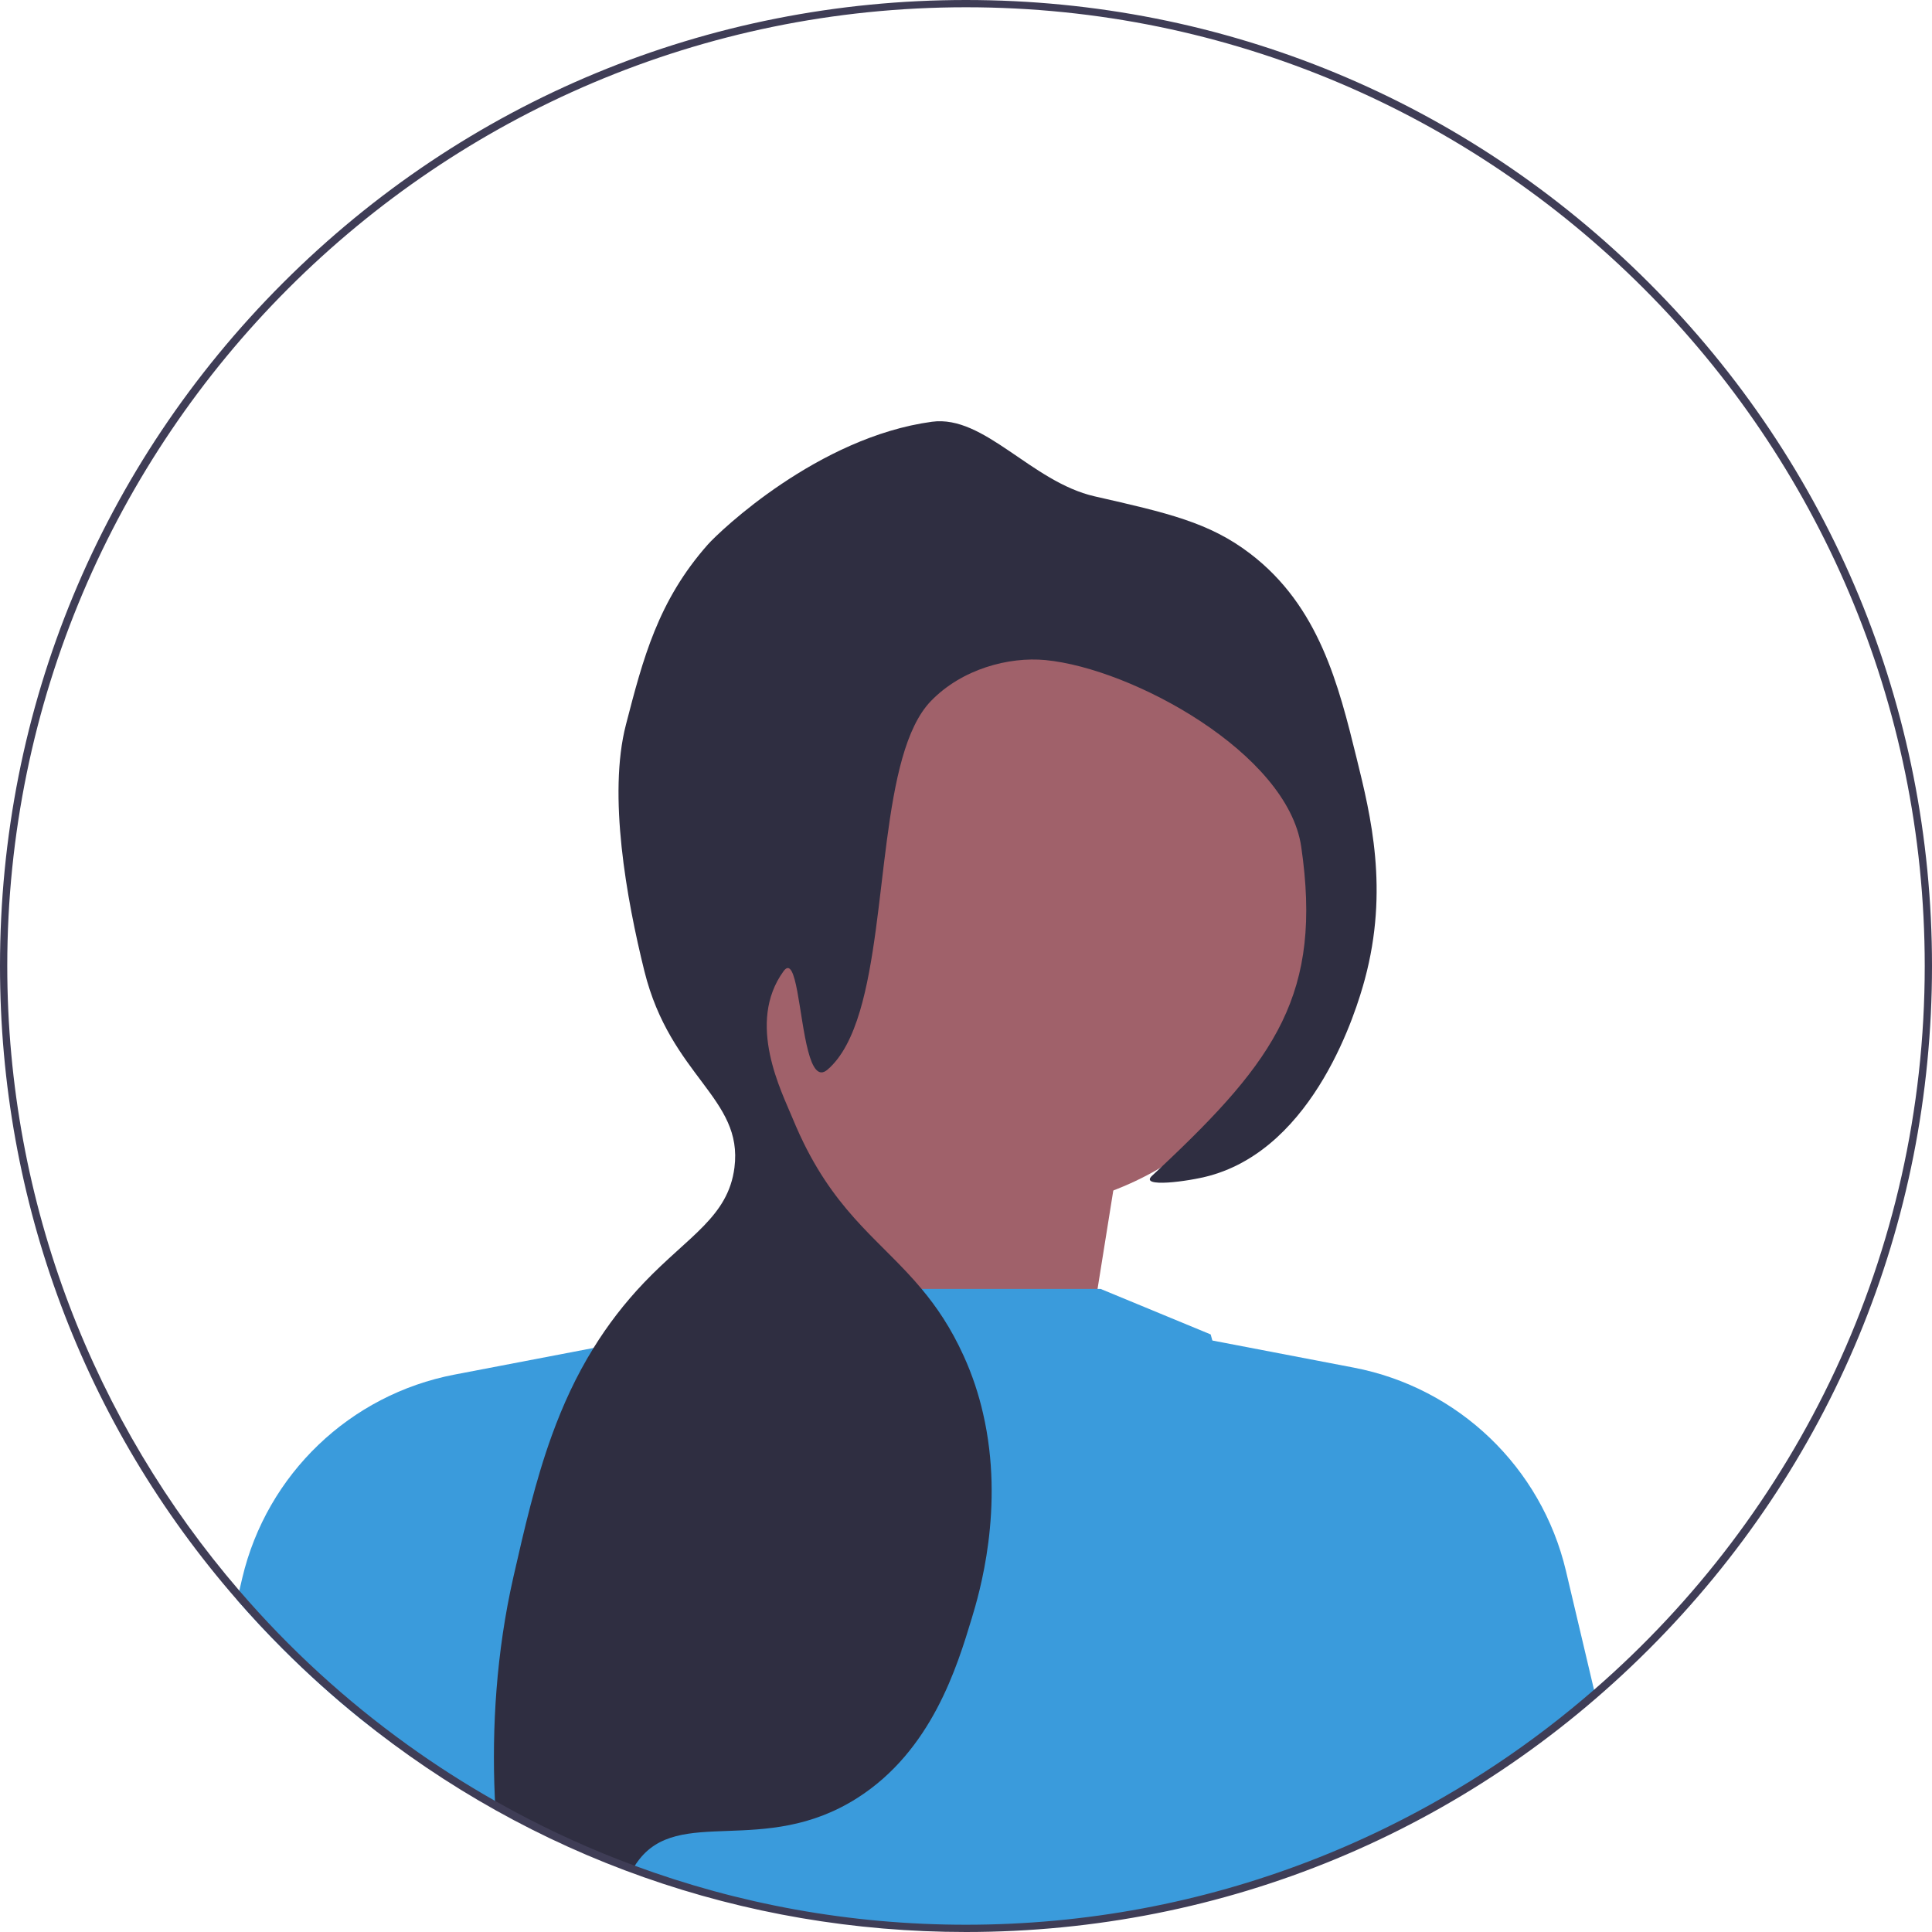
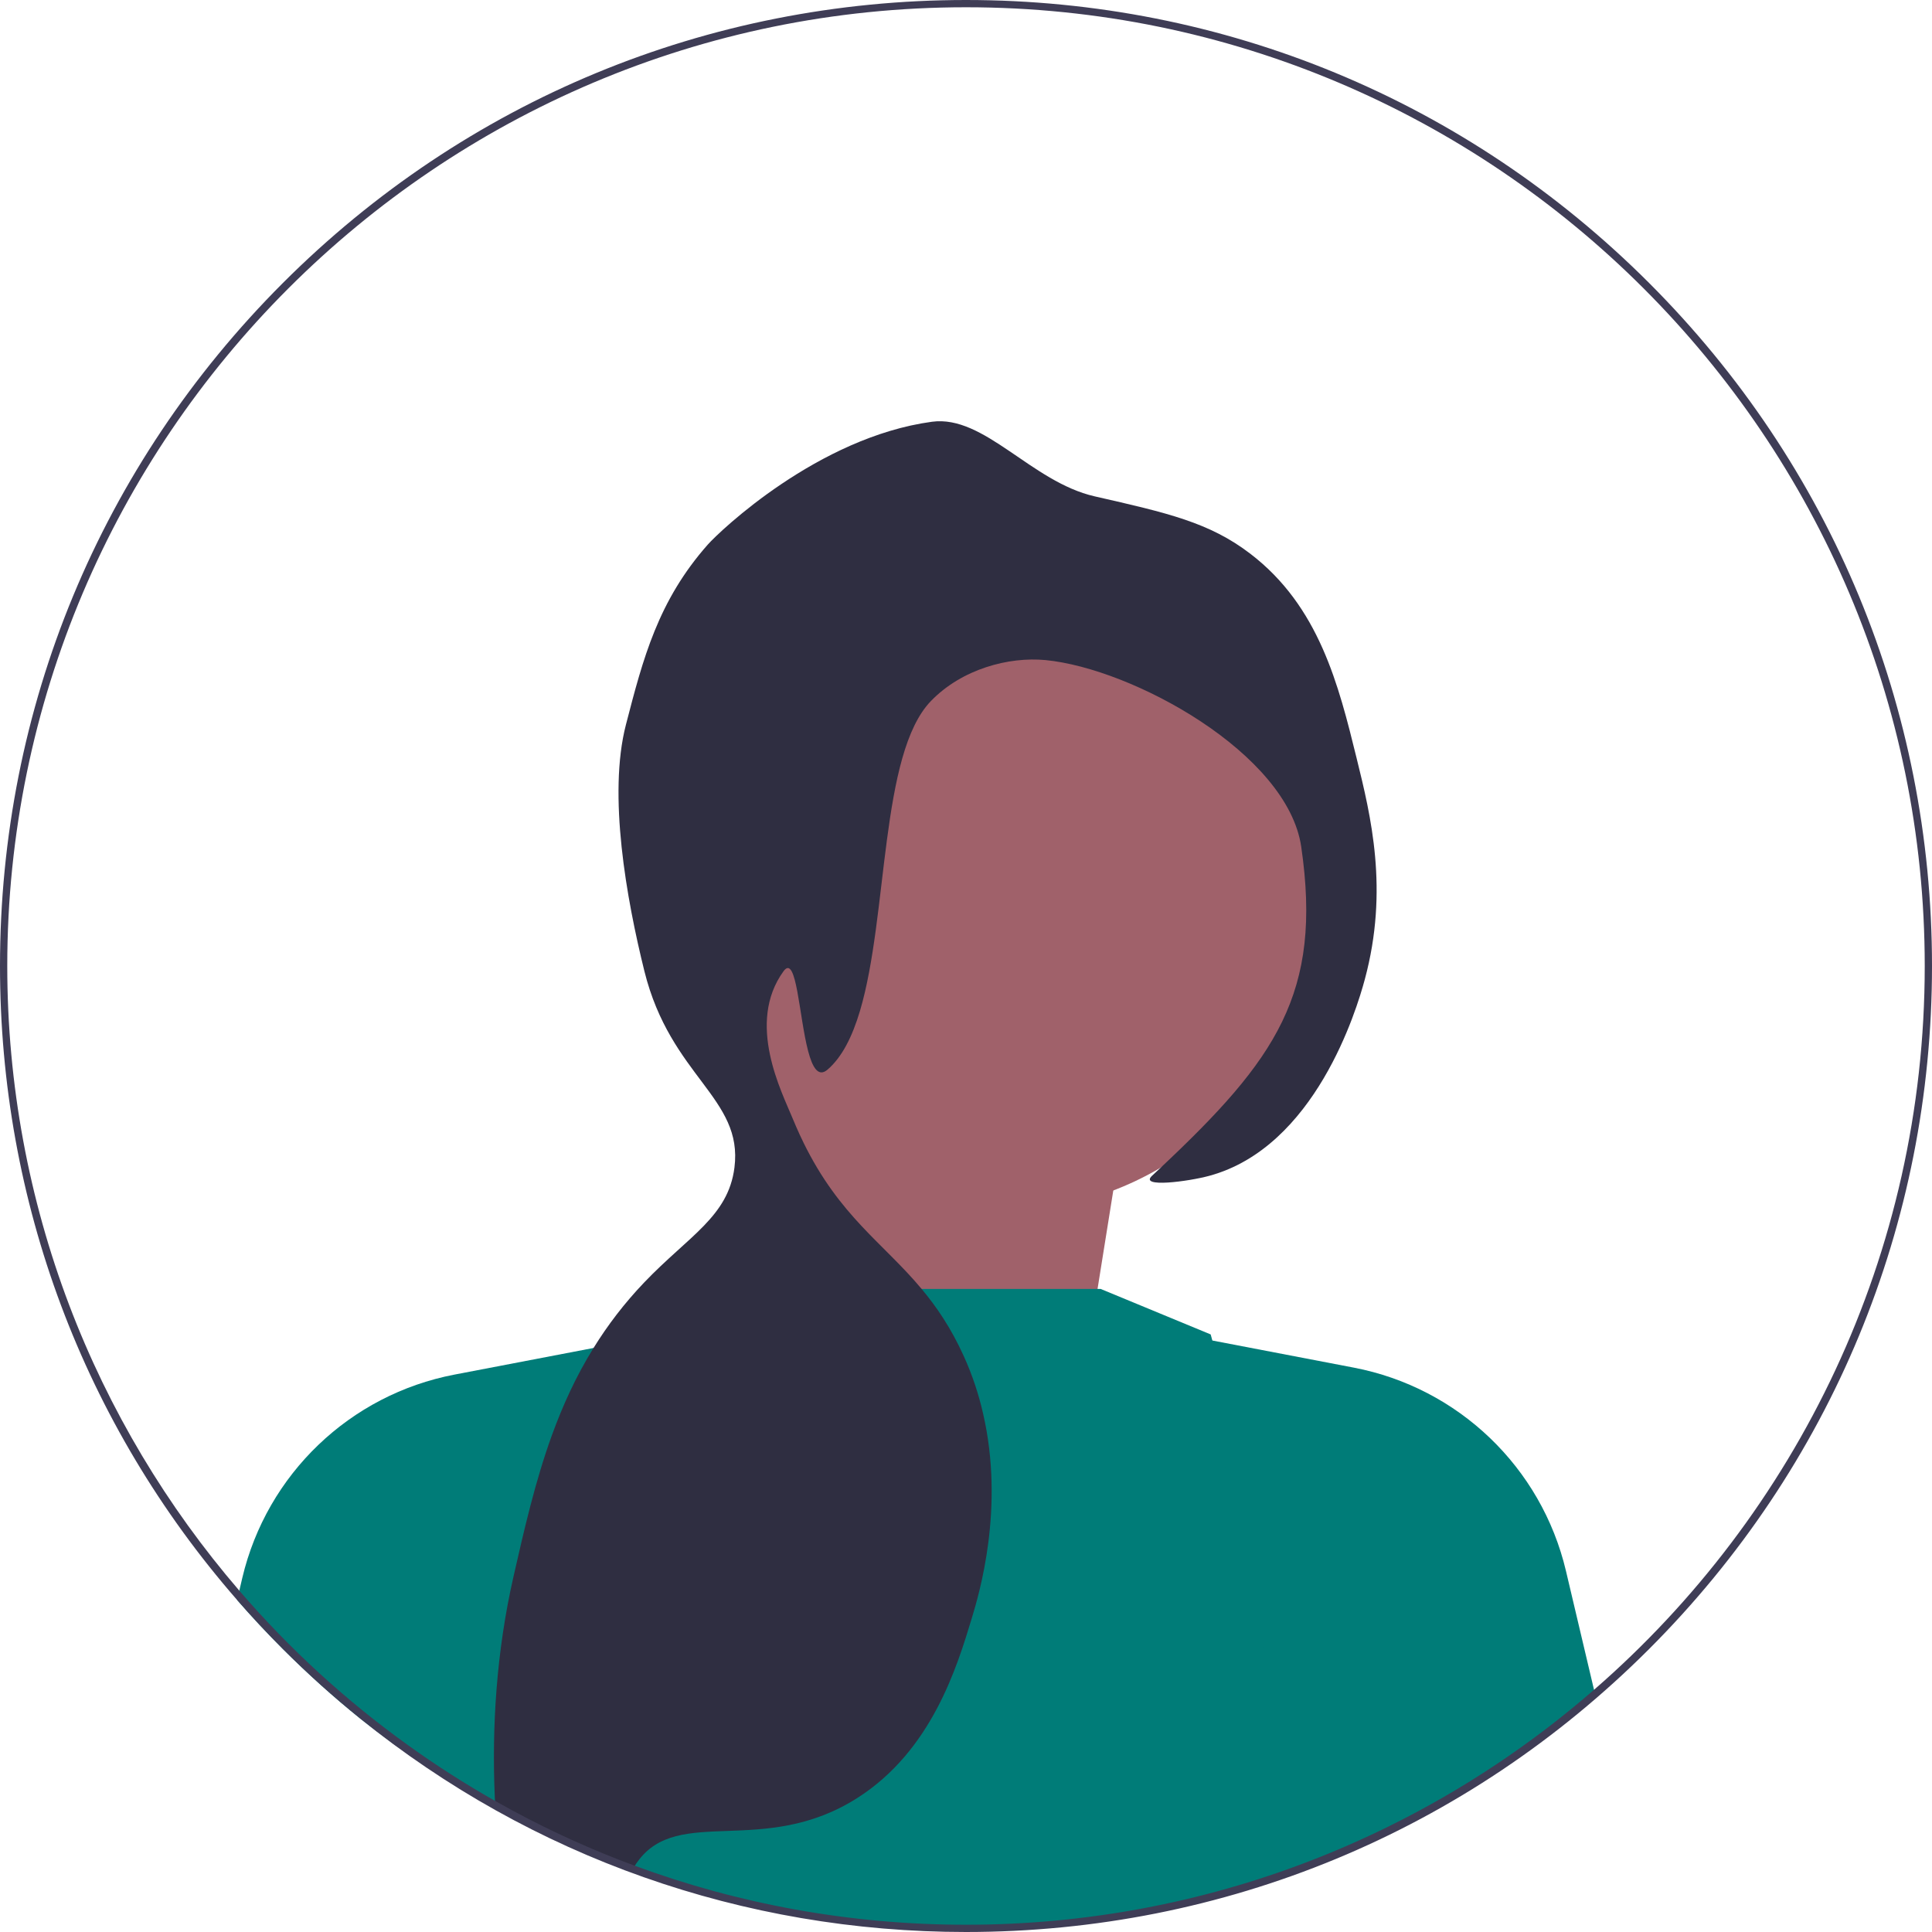
<svg xmlns="http://www.w3.org/2000/svg" width="532" height="532" viewBox="0 0 532 532">
  <g>
    <polygon points="297.055 387.221 309.716 308.09 224.255 273.273 211.594 393.551 297.055 387.221" fill="#a0616a" />
-     <path d="M382.947,504.165c-7.337,3.577-14.814,6.806-22.403,9.671-15.178,5.743-30.845,10.077-46.918,12.97-15.709,2.836-31.837,4.276-47.966,4.276-21.789,0-43.452-2.614-64.402-7.785-8.204-2.012-16.478-4.471-24.612-7.337-.853-.307-1.719-.614-2.572-.923-10.091-3.661-20.014-7.952-29.559-12.801-1.286-.643-2.572-1.301-3.857-2-1.426-.726-2.837-1.495-4.263-2.292-1.817-.992-3.62-2.027-5.423-3.075-6.037-3.494-11.977-7.268-17.652-11.194l-.377-.251c-.335-.237-.671-.461-.992-.699,.209-1.104,.405-2.111,.587-3.005,.699-3.508,1.16-5.436,1.16-5.436l38.266-79.049,10.664-22.026,5.199-2.139,39.273-16.142h95.987l30.286,12.522s.154,.573,.461,1.677c3.019,10.831,20.629,72.326,47.952,132.493,.377,.838,.769,1.691,1.16,2.544l-0,0Z" fill="#3a9bdc" />
+     <path d="M382.947,504.165c-7.337,3.577-14.814,6.806-22.403,9.671-15.178,5.743-30.845,10.077-46.918,12.97-15.709,2.836-31.837,4.276-47.966,4.276-21.789,0-43.452-2.614-64.402-7.785-8.204-2.012-16.478-4.471-24.612-7.337-.853-.307-1.719-.614-2.572-.923-10.091-3.661-20.014-7.952-29.559-12.801-1.286-.643-2.572-1.301-3.857-2-1.426-.726-2.837-1.495-4.263-2.292-1.817-.992-3.62-2.027-5.423-3.075-6.037-3.494-11.977-7.268-17.652-11.194l-.377-.251c-.335-.237-.671-.461-.992-.699,.209-1.104,.405-2.111,.587-3.005,.699-3.508,1.16-5.436,1.16-5.436l38.266-79.049,10.664-22.026,5.199-2.139,39.273-16.142h95.987l30.286,12.522s.154,.573,.461,1.677c3.019,10.831,20.629,72.326,47.952,132.493,.377,.838,.769,1.691,1.16,2.544l-0,0Z" fill="#007c78" />
    <circle cx="275.459" cy="246.378" r="87.15" fill="#a0616a" />
-     <path d="M167.98,370.32l-.15,.75-26.57,126.33-.23,1.1-.37,1.74c-1.43-.73-2.84-1.5-4.26-2.29-1.82-1-3.62-2.03-5.43-3.08-6.03-3.49-11.97-7.27-17.65-11.19l-.38-.26c-.33-.23-.67-.46-.99-.69-4.34-3.03-8.57-6.19-12.7-9.45-.03-.02-.05-.04-.08-.07-7.37-5.94-14.47-12.33-21.26-19.12-4.38-4.38-8.59-8.89-12.62-13.52l.61-2.56,.06-.26,.76-3.26c6.76-28.55,29.63-50.46,58.44-55.98l38.28-7.33,4.54-.86Z" fill="#3a9bdc" />
-     <path d="M439.396,467.225c-11.279,9.602-23.368,18.296-36.128,25.927-1.244,.755-2.516,1.495-3.787,2.236-5.423,3.131-10.943,6.052-16.534,8.777-7.337,3.577-14.814,6.806-22.403,9.671l-.587-2.768-30.007-142.681,3.885,.741,38.937,7.463c28.804,5.521,51.683,27.435,58.434,55.987l7.449,31.544,.741,3.102h-0Z" fill="#3a9bdc" />
+     <path d="M167.98,370.32l-.15,.75-26.57,126.33-.23,1.1-.37,1.74c-1.43-.73-2.84-1.5-4.26-2.29-1.82-1-3.62-2.03-5.43-3.08-6.03-3.49-11.97-7.27-17.65-11.19l-.38-.26c-.33-.23-.67-.46-.99-.69-4.34-3.03-8.57-6.19-12.7-9.45-.03-.02-.05-.04-.08-.07-7.37-5.94-14.47-12.33-21.26-19.12-4.38-4.38-8.59-8.89-12.62-13.52l.61-2.56,.06-.26,.76-3.26c6.76-28.55,29.63-50.46,58.44-55.98l38.28-7.33,4.54-.86Z" fill="#007c78" />
+     <path d="M439.396,467.225c-11.279,9.602-23.368,18.296-36.128,25.927-1.244,.755-2.516,1.495-3.787,2.236-5.423,3.131-10.943,6.052-16.534,8.777-7.337,3.577-14.814,6.806-22.403,9.671l-.587-2.768-30.007-142.681,3.885,.741,38.937,7.463c28.804,5.521,51.683,27.435,58.434,55.987l7.449,31.544,.741,3.102h-0Z" fill="#007c78" />
    <path d="M375.819,269.674c-2.264,8.442-13.655,46.163-42.823,54.101-5.73,1.565-19.399,3.368-15.779,0,.824-.768,1.621-1.523,2.418-2.264,31.656-29.769,44.569-47.965,38.672-88.356-3.746-25.716-46.4-49.07-70.398-51.391-10.119-.977-23.032,2.446-31.558,11.265-14.074,14.534-11.754,59.147-19.552,85.352-2.096,7.015-4.906,12.718-8.945,16.169-2.516,2.152-4.123-.587-5.311-5.073-2.529-9.532-3.186-26.987-6.778-22.055-10.384,14.298-.489,33.249,2.502,40.559,.615,1.496,1.244,2.934,1.873,4.305v.014c.363,.782,.741,1.565,1.104,2.307v.014c9.979,20.349,21.97,27.63,32.536,40.307,4.151,4.961,8.078,10.733,11.586,18.449,2.404,5.283,4.137,10.594,5.325,15.806,6.051,26.136-1.132,49.881-3.075,56.338-4.067,13.445-11.055,36.547-31.558,49.586-25.744,16.381-49.238,1.944-60.474,17.499-.14,.182-.266,.363-.391,.545-.419,.629-.797,1.258-1.118,1.886-10.091-3.661-20.014-7.952-29.559-12.801-1.286-.643-2.572-1.301-3.857-2-1.426-.726-2.837-1.495-4.263-2.292-.056-1.091-.112-2.18-.154-3.284-.824-18.91,.419-39.693,5.129-60.419,3.019-13.235,6.01-26.359,10.594-39.007,2.991-8.245,6.653-16.296,11.474-24.053,3.858-6.233,8.442-12.285,14.004-18.099,12.215-12.76,23.075-18.084,24.794-31.558,2.459-19.231-17.568-25.016-24.794-54.101-4.933-19.887-10.091-48.552-5.087-67.867,4.724-18.252,8.833-34.087,22.544-49.601,3.298-3.718,30.37-29.574,61.732-33.822,14.451-1.942,27.337,16.562,44.807,20.545,20.083,4.571,31.586,7.185,42.822,15.779,18.994,14.507,24.346,36.199,29.308,56.352,3.885,15.765,8.917,36.156,2.25,60.865l0,0Z" fill="#2f2e41" />
  </g>
  <path d="M454.09,77.91C403.85,27.67,337.05,0,266,0S128.15,27.67,77.91,77.91C27.67,128.15,0,194.95,0,266c0,64.85,23.05,126.16,65.29,174.57,4.03,4.63,8.24,9.14,12.62,13.52,6.79,6.79,13.89,13.18,21.26,19.12,.03,.03,.05,.05,.08,.07,47.11,38.05,105.34,58.72,166.75,58.72,71.05,0,137.85-27.67,188.09-77.91,50.24-50.24,77.91-117.04,77.91-188.09s-27.67-137.85-77.91-188.09Zm-15.15,387.39c-17.07,14.85-36.07,27.53-56.56,37.63-7.19,3.55-14.56,6.78-22.1,9.67-29.29,11.24-61.08,17.4-94.28,17.4-32.04,0-62.76-5.74-91.19-16.24-11.67-4.3-22.95-9.41-33.78-15.26-1.59-.86-3.17-1.73-4.74-2.62-8.26-4.68-16.25-9.79-23.92-15.31-17.14-12.3-32.75-26.6-46.47-42.56C26.09,391.77,2,331.65,2,266,2,120.43,120.43,2,266,2s264,118.43,264,264c0,79.48-35.3,150.87-91.06,199.3Z" fill="#3f3d56" />
</svg>
